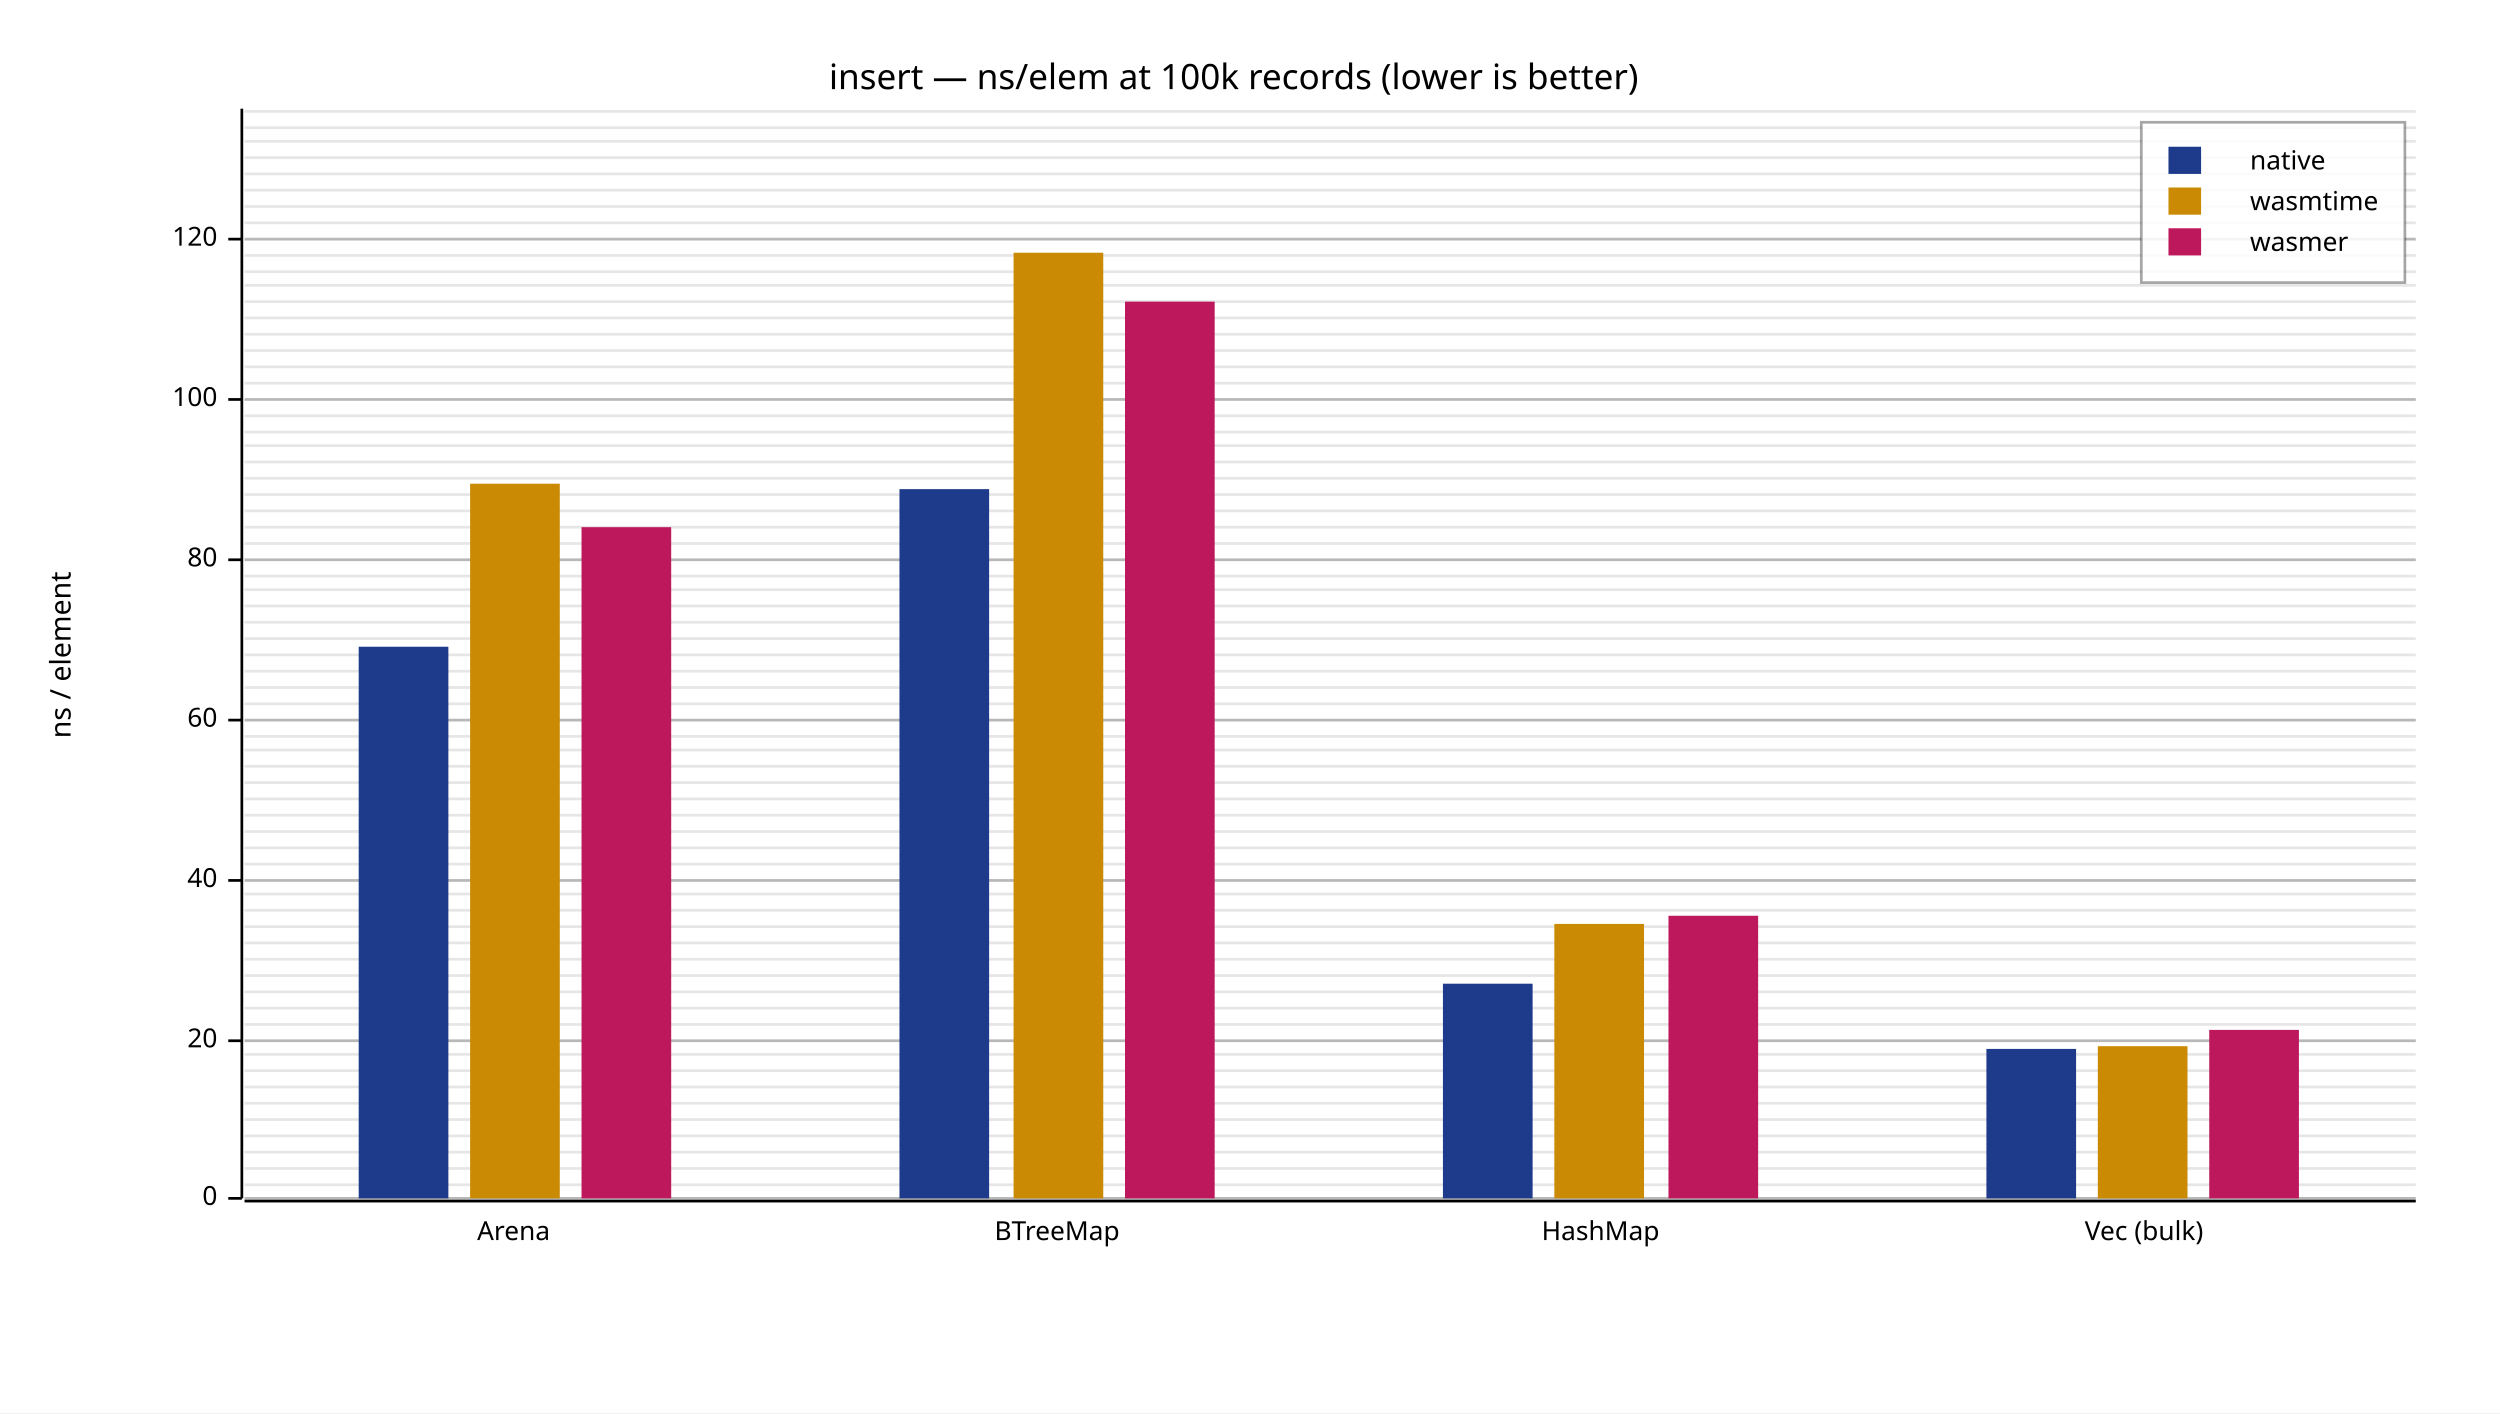
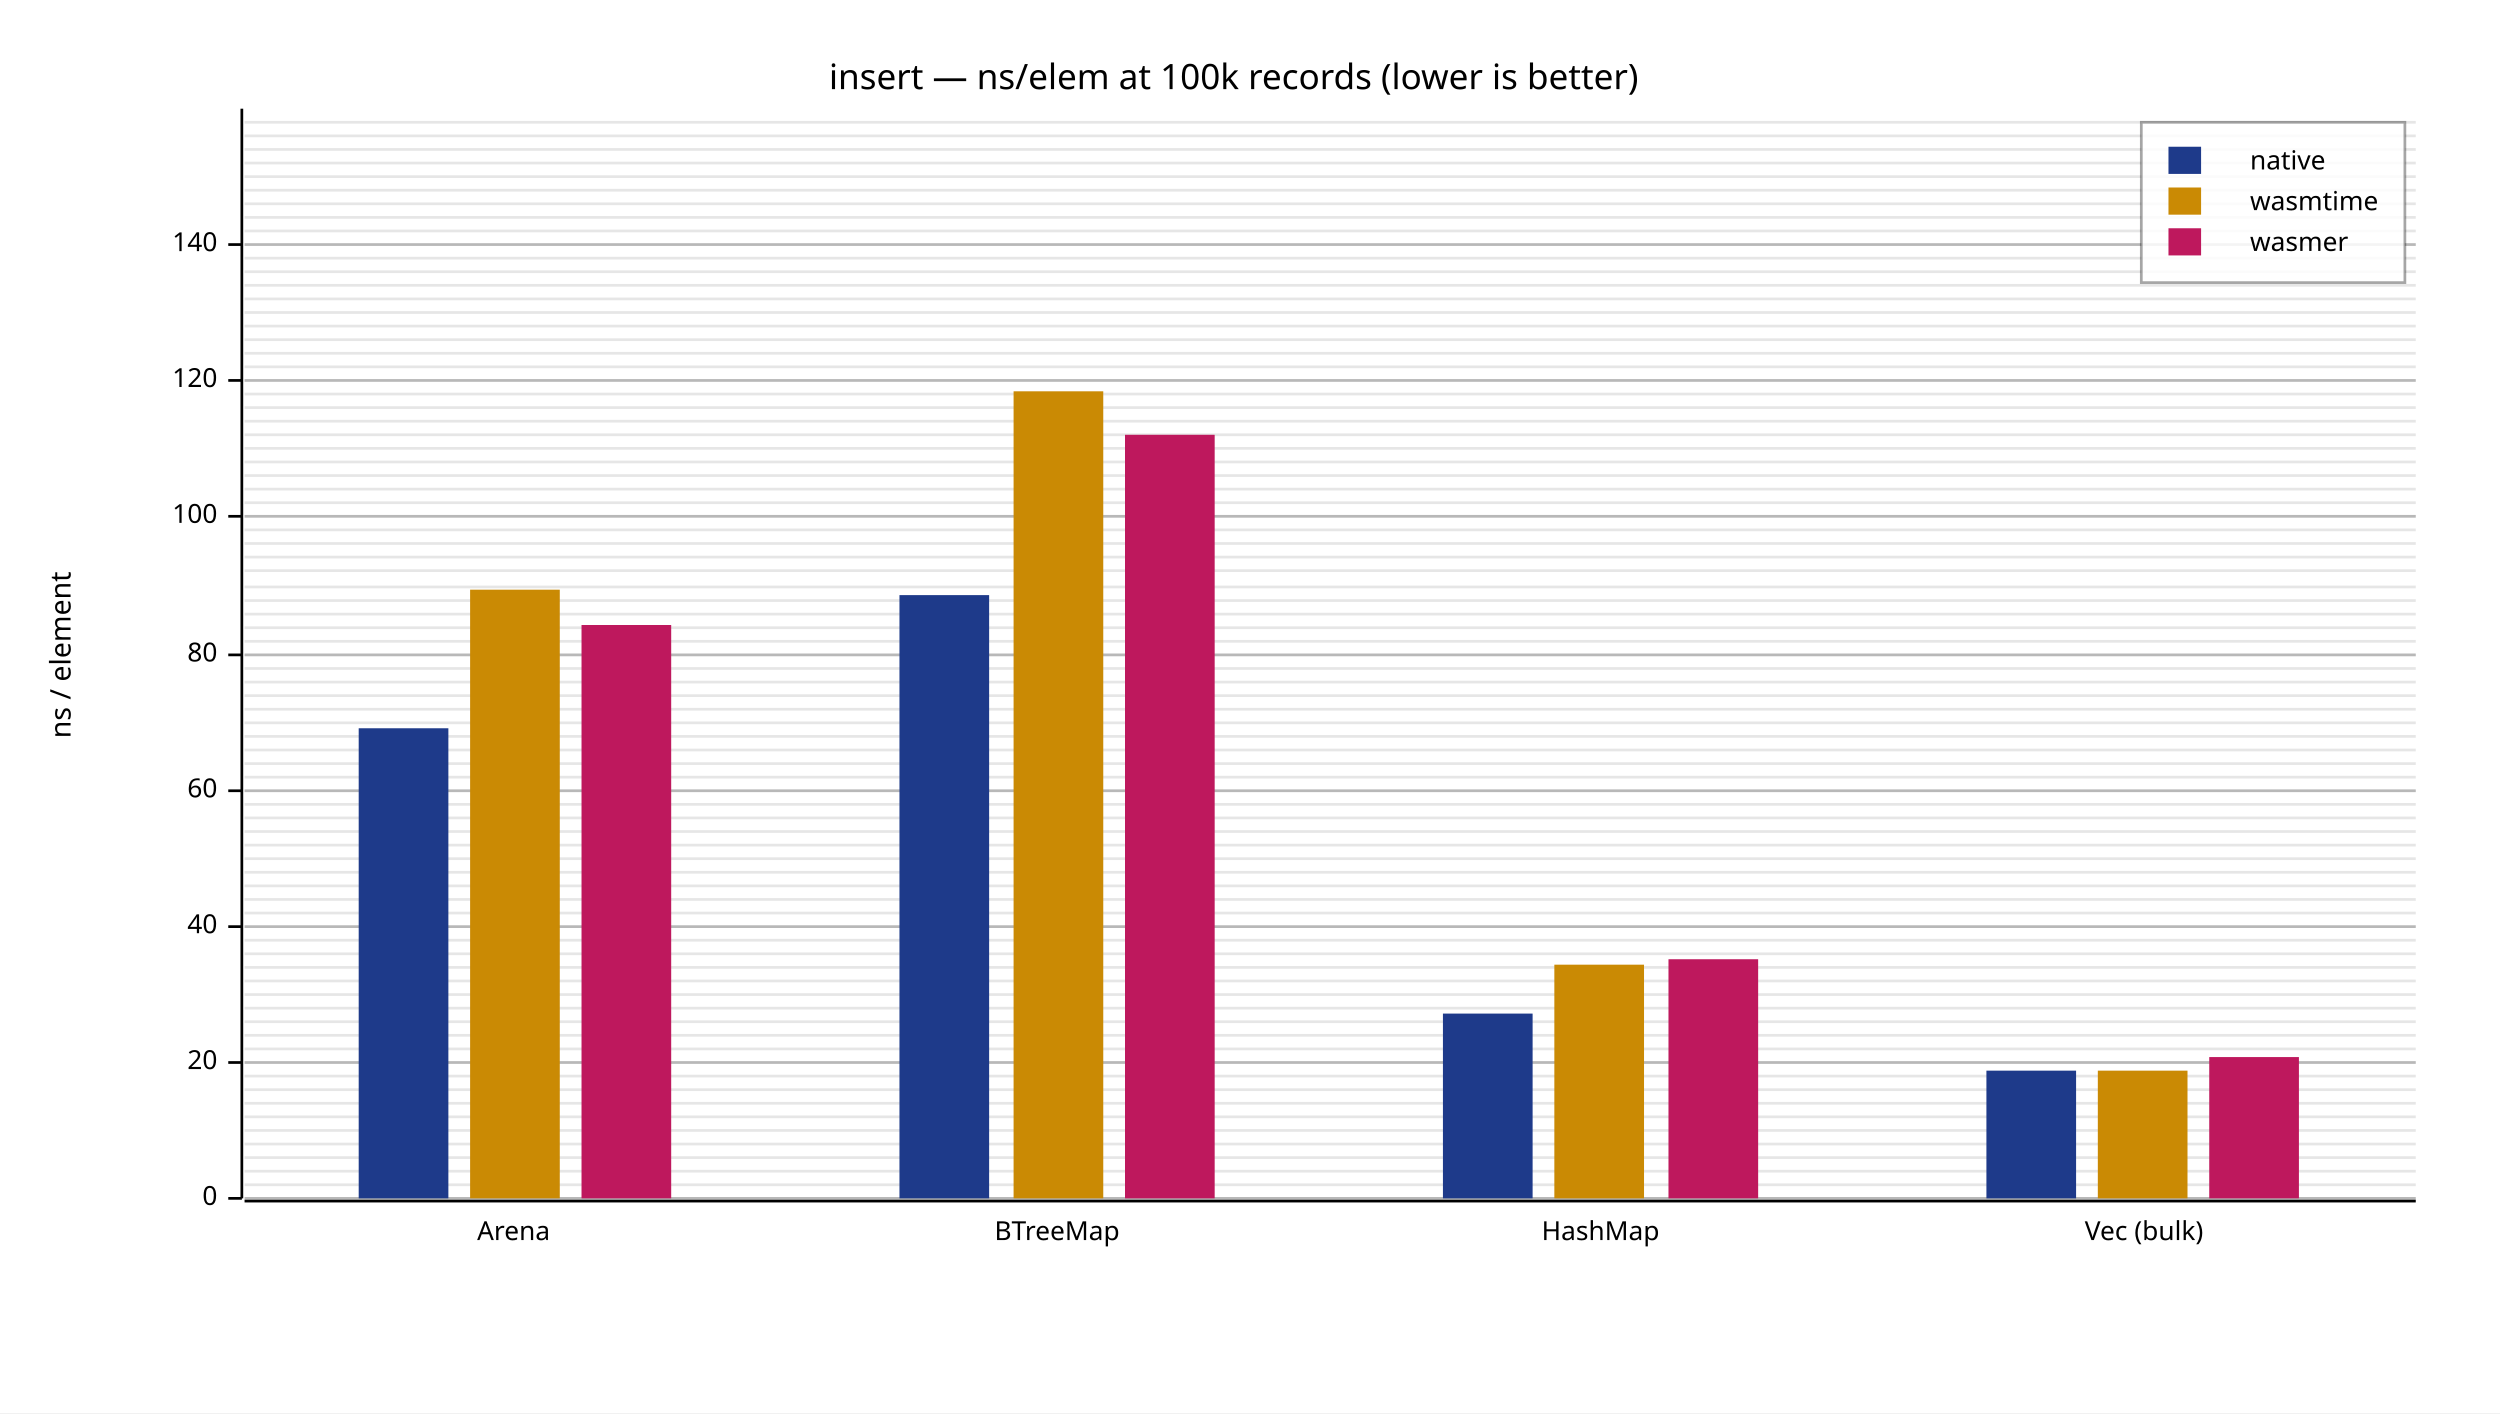
<svg xmlns="http://www.w3.org/2000/svg" width="920" height="520" viewBox="0 0 920 520">
  <rect x="0" y="0" width="920" height="520" opacity="1" fill="#FFFFFF" stroke="none" />
  <text x="454" y="23" dy="0.76em" text-anchor="middle" font-family="sans-serif" font-size="12.903" opacity="1" fill="#000000">
insert — ns/elem at 100k records (lower is better)
</text>
  <line opacity="0.1" stroke="#000000" stroke-width="1" x1="90" y1="441" x2="889" y2="441" />
  <line opacity="0.1" stroke="#000000" stroke-width="1" x1="90" y1="436" x2="889" y2="436" />
-   <line opacity="0.1" stroke="#000000" stroke-width="1" x1="90" y1="430" x2="889" y2="430" />
-   <line opacity="0.1" stroke="#000000" stroke-width="1" x1="90" y1="424" x2="889" y2="424" />
-   <line opacity="0.1" stroke="#000000" stroke-width="1" x1="90" y1="418" x2="889" y2="418" />
-   <line opacity="0.1" stroke="#000000" stroke-width="1" x1="90" y1="412" x2="889" y2="412" />
+   <line opacity="0.1" stroke="#000000" stroke-width="1" x1="90" y1="431" x2="889" y2="431" />
+   <line opacity="0.1" stroke="#000000" stroke-width="1" x1="90" y1="426" x2="889" y2="426" />
+   <line opacity="0.1" stroke="#000000" stroke-width="1" x1="90" y1="421" x2="889" y2="421" />
+   <line opacity="0.1" stroke="#000000" stroke-width="1" x1="90" y1="416" x2="889" y2="416" />
+   <line opacity="0.1" stroke="#000000" stroke-width="1" x1="90" y1="411" x2="889" y2="411" />
  <line opacity="0.1" stroke="#000000" stroke-width="1" x1="90" y1="406" x2="889" y2="406" />
-   <line opacity="0.1" stroke="#000000" stroke-width="1" x1="90" y1="400" x2="889" y2="400" />
-   <line opacity="0.1" stroke="#000000" stroke-width="1" x1="90" y1="394" x2="889" y2="394" />
-   <line opacity="0.1" stroke="#000000" stroke-width="1" x1="90" y1="388" x2="889" y2="388" />
-   <line opacity="0.1" stroke="#000000" stroke-width="1" x1="90" y1="383" x2="889" y2="383" />
-   <line opacity="0.1" stroke="#000000" stroke-width="1" x1="90" y1="377" x2="889" y2="377" />
+   <line opacity="0.1" stroke="#000000" stroke-width="1" x1="90" y1="401" x2="889" y2="401" />
+   <line opacity="0.1" stroke="#000000" stroke-width="1" x1="90" y1="396" x2="889" y2="396" />
+   <line opacity="0.1" stroke="#000000" stroke-width="1" x1="90" y1="391" x2="889" y2="391" />
+   <line opacity="0.1" stroke="#000000" stroke-width="1" x1="90" y1="386" x2="889" y2="386" />
+   <line opacity="0.1" stroke="#000000" stroke-width="1" x1="90" y1="381" x2="889" y2="381" />
+   <line opacity="0.1" stroke="#000000" stroke-width="1" x1="90" y1="376" x2="889" y2="376" />
  <line opacity="0.1" stroke="#000000" stroke-width="1" x1="90" y1="371" x2="889" y2="371" />
-   <line opacity="0.1" stroke="#000000" stroke-width="1" x1="90" y1="365" x2="889" y2="365" />
-   <line opacity="0.1" stroke="#000000" stroke-width="1" x1="90" y1="359" x2="889" y2="359" />
-   <line opacity="0.1" stroke="#000000" stroke-width="1" x1="90" y1="353" x2="889" y2="353" />
-   <line opacity="0.1" stroke="#000000" stroke-width="1" x1="90" y1="347" x2="889" y2="347" />
+   <line opacity="0.1" stroke="#000000" stroke-width="1" x1="90" y1="366" x2="889" y2="366" />
+   <line opacity="0.1" stroke="#000000" stroke-width="1" x1="90" y1="361" x2="889" y2="361" />
+   <line opacity="0.1" stroke="#000000" stroke-width="1" x1="90" y1="356" x2="889" y2="356" />
+   <line opacity="0.1" stroke="#000000" stroke-width="1" x1="90" y1="351" x2="889" y2="351" />
+   <line opacity="0.1" stroke="#000000" stroke-width="1" x1="90" y1="346" x2="889" y2="346" />
  <line opacity="0.1" stroke="#000000" stroke-width="1" x1="90" y1="341" x2="889" y2="341" />
-   <line opacity="0.1" stroke="#000000" stroke-width="1" x1="90" y1="335" x2="889" y2="335" />
-   <line opacity="0.1" stroke="#000000" stroke-width="1" x1="90" y1="329" x2="889" y2="329" />
-   <line opacity="0.1" stroke="#000000" stroke-width="1" x1="90" y1="324" x2="889" y2="324" />
-   <line opacity="0.1" stroke="#000000" stroke-width="1" x1="90" y1="318" x2="889" y2="318" />
-   <line opacity="0.1" stroke="#000000" stroke-width="1" x1="90" y1="312" x2="889" y2="312" />
+   <line opacity="0.1" stroke="#000000" stroke-width="1" x1="90" y1="336" x2="889" y2="336" />
+   <line opacity="0.1" stroke="#000000" stroke-width="1" x1="90" y1="331" x2="889" y2="331" />
+   <line opacity="0.1" stroke="#000000" stroke-width="1" x1="90" y1="326" x2="889" y2="326" />
+   <line opacity="0.1" stroke="#000000" stroke-width="1" x1="90" y1="321" x2="889" y2="321" />
+   <line opacity="0.1" stroke="#000000" stroke-width="1" x1="90" y1="316" x2="889" y2="316" />
+   <line opacity="0.1" stroke="#000000" stroke-width="1" x1="90" y1="311" x2="889" y2="311" />
  <line opacity="0.1" stroke="#000000" stroke-width="1" x1="90" y1="306" x2="889" y2="306" />
-   <line opacity="0.1" stroke="#000000" stroke-width="1" x1="90" y1="300" x2="889" y2="300" />
-   <line opacity="0.1" stroke="#000000" stroke-width="1" x1="90" y1="294" x2="889" y2="294" />
-   <line opacity="0.1" stroke="#000000" stroke-width="1" x1="90" y1="288" x2="889" y2="288" />
-   <line opacity="0.1" stroke="#000000" stroke-width="1" x1="90" y1="282" x2="889" y2="282" />
+   <line opacity="0.1" stroke="#000000" stroke-width="1" x1="90" y1="301" x2="889" y2="301" />
+   <line opacity="0.1" stroke="#000000" stroke-width="1" x1="90" y1="296" x2="889" y2="296" />
+   <line opacity="0.1" stroke="#000000" stroke-width="1" x1="90" y1="291" x2="889" y2="291" />
+   <line opacity="0.1" stroke="#000000" stroke-width="1" x1="90" y1="286" x2="889" y2="286" />
+   <line opacity="0.1" stroke="#000000" stroke-width="1" x1="90" y1="281" x2="889" y2="281" />
  <line opacity="0.1" stroke="#000000" stroke-width="1" x1="90" y1="276" x2="889" y2="276" />
  <line opacity="0.1" stroke="#000000" stroke-width="1" x1="90" y1="271" x2="889" y2="271" />
-   <line opacity="0.1" stroke="#000000" stroke-width="1" x1="90" y1="265" x2="889" y2="265" />
-   <line opacity="0.1" stroke="#000000" stroke-width="1" x1="90" y1="259" x2="889" y2="259" />
-   <line opacity="0.1" stroke="#000000" stroke-width="1" x1="90" y1="253" x2="889" y2="253" />
-   <line opacity="0.1" stroke="#000000" stroke-width="1" x1="90" y1="247" x2="889" y2="247" />
+   <line opacity="0.1" stroke="#000000" stroke-width="1" x1="90" y1="266" x2="889" y2="266" />
+   <line opacity="0.1" stroke="#000000" stroke-width="1" x1="90" y1="261" x2="889" y2="261" />
+   <line opacity="0.1" stroke="#000000" stroke-width="1" x1="90" y1="256" x2="889" y2="256" />
+   <line opacity="0.1" stroke="#000000" stroke-width="1" x1="90" y1="251" x2="889" y2="251" />
+   <line opacity="0.1" stroke="#000000" stroke-width="1" x1="90" y1="246" x2="889" y2="246" />
  <line opacity="0.1" stroke="#000000" stroke-width="1" x1="90" y1="241" x2="889" y2="241" />
-   <line opacity="0.1" stroke="#000000" stroke-width="1" x1="90" y1="235" x2="889" y2="235" />
-   <line opacity="0.1" stroke="#000000" stroke-width="1" x1="90" y1="229" x2="889" y2="229" />
-   <line opacity="0.1" stroke="#000000" stroke-width="1" x1="90" y1="223" x2="889" y2="223" />
-   <line opacity="0.1" stroke="#000000" stroke-width="1" x1="90" y1="217" x2="889" y2="217" />
-   <line opacity="0.1" stroke="#000000" stroke-width="1" x1="90" y1="212" x2="889" y2="212" />
-   <line opacity="0.1" stroke="#000000" stroke-width="1" x1="90" y1="206" x2="889" y2="206" />
+   <line opacity="0.1" stroke="#000000" stroke-width="1" x1="90" y1="236" x2="889" y2="236" />
+   <line opacity="0.1" stroke="#000000" stroke-width="1" x1="90" y1="231" x2="889" y2="231" />
+   <line opacity="0.1" stroke="#000000" stroke-width="1" x1="90" y1="226" x2="889" y2="226" />
+   <line opacity="0.1" stroke="#000000" stroke-width="1" x1="90" y1="221" x2="889" y2="221" />
+   <line opacity="0.1" stroke="#000000" stroke-width="1" x1="90" y1="216" x2="889" y2="216" />
+   <line opacity="0.1" stroke="#000000" stroke-width="1" x1="90" y1="210" x2="889" y2="210" />
+   <line opacity="0.1" stroke="#000000" stroke-width="1" x1="90" y1="205" x2="889" y2="205" />
  <line opacity="0.1" stroke="#000000" stroke-width="1" x1="90" y1="200" x2="889" y2="200" />
-   <line opacity="0.1" stroke="#000000" stroke-width="1" x1="90" y1="194" x2="889" y2="194" />
-   <line opacity="0.1" stroke="#000000" stroke-width="1" x1="90" y1="188" x2="889" y2="188" />
-   <line opacity="0.1" stroke="#000000" stroke-width="1" x1="90" y1="182" x2="889" y2="182" />
-   <line opacity="0.1" stroke="#000000" stroke-width="1" x1="90" y1="176" x2="889" y2="176" />
+   <line opacity="0.1" stroke="#000000" stroke-width="1" x1="90" y1="195" x2="889" y2="195" />
+   <line opacity="0.1" stroke="#000000" stroke-width="1" x1="90" y1="190" x2="889" y2="190" />
+   <line opacity="0.1" stroke="#000000" stroke-width="1" x1="90" y1="185" x2="889" y2="185" />
+   <line opacity="0.1" stroke="#000000" stroke-width="1" x1="90" y1="180" x2="889" y2="180" />
+   <line opacity="0.1" stroke="#000000" stroke-width="1" x1="90" y1="175" x2="889" y2="175" />
  <line opacity="0.1" stroke="#000000" stroke-width="1" x1="90" y1="170" x2="889" y2="170" />
-   <line opacity="0.1" stroke="#000000" stroke-width="1" x1="90" y1="164" x2="889" y2="164" />
-   <line opacity="0.1" stroke="#000000" stroke-width="1" x1="90" y1="159" x2="889" y2="159" />
-   <line opacity="0.1" stroke="#000000" stroke-width="1" x1="90" y1="153" x2="889" y2="153" />
-   <line opacity="0.1" stroke="#000000" stroke-width="1" x1="90" y1="147" x2="889" y2="147" />
-   <line opacity="0.1" stroke="#000000" stroke-width="1" x1="90" y1="141" x2="889" y2="141" />
+   <line opacity="0.1" stroke="#000000" stroke-width="1" x1="90" y1="165" x2="889" y2="165" />
+   <line opacity="0.1" stroke="#000000" stroke-width="1" x1="90" y1="160" x2="889" y2="160" />
+   <line opacity="0.1" stroke="#000000" stroke-width="1" x1="90" y1="155" x2="889" y2="155" />
+   <line opacity="0.1" stroke="#000000" stroke-width="1" x1="90" y1="150" x2="889" y2="150" />
+   <line opacity="0.1" stroke="#000000" stroke-width="1" x1="90" y1="145" x2="889" y2="145" />
+   <line opacity="0.1" stroke="#000000" stroke-width="1" x1="90" y1="140" x2="889" y2="140" />
  <line opacity="0.1" stroke="#000000" stroke-width="1" x1="90" y1="135" x2="889" y2="135" />
-   <line opacity="0.1" stroke="#000000" stroke-width="1" x1="90" y1="129" x2="889" y2="129" />
-   <line opacity="0.1" stroke="#000000" stroke-width="1" x1="90" y1="123" x2="889" y2="123" />
-   <line opacity="0.1" stroke="#000000" stroke-width="1" x1="90" y1="117" x2="889" y2="117" />
-   <line opacity="0.1" stroke="#000000" stroke-width="1" x1="90" y1="111" x2="889" y2="111" />
+   <line opacity="0.1" stroke="#000000" stroke-width="1" x1="90" y1="130" x2="889" y2="130" />
+   <line opacity="0.1" stroke="#000000" stroke-width="1" x1="90" y1="125" x2="889" y2="125" />
+   <line opacity="0.1" stroke="#000000" stroke-width="1" x1="90" y1="120" x2="889" y2="120" />
+   <line opacity="0.1" stroke="#000000" stroke-width="1" x1="90" y1="115" x2="889" y2="115" />
+   <line opacity="0.1" stroke="#000000" stroke-width="1" x1="90" y1="110" x2="889" y2="110" />
  <line opacity="0.1" stroke="#000000" stroke-width="1" x1="90" y1="105" x2="889" y2="105" />
  <line opacity="0.1" stroke="#000000" stroke-width="1" x1="90" y1="100" x2="889" y2="100" />
-   <line opacity="0.1" stroke="#000000" stroke-width="1" x1="90" y1="94" x2="889" y2="94" />
-   <line opacity="0.1" stroke="#000000" stroke-width="1" x1="90" y1="88" x2="889" y2="88" />
-   <line opacity="0.1" stroke="#000000" stroke-width="1" x1="90" y1="82" x2="889" y2="82" />
-   <line opacity="0.1" stroke="#000000" stroke-width="1" x1="90" y1="76" x2="889" y2="76" />
+   <line opacity="0.1" stroke="#000000" stroke-width="1" x1="90" y1="95" x2="889" y2="95" />
+   <line opacity="0.1" stroke="#000000" stroke-width="1" x1="90" y1="90" x2="889" y2="90" />
+   <line opacity="0.1" stroke="#000000" stroke-width="1" x1="90" y1="85" x2="889" y2="85" />
+   <line opacity="0.1" stroke="#000000" stroke-width="1" x1="90" y1="80" x2="889" y2="80" />
+   <line opacity="0.1" stroke="#000000" stroke-width="1" x1="90" y1="75" x2="889" y2="75" />
  <line opacity="0.1" stroke="#000000" stroke-width="1" x1="90" y1="70" x2="889" y2="70" />
-   <line opacity="0.1" stroke="#000000" stroke-width="1" x1="90" y1="64" x2="889" y2="64" />
-   <line opacity="0.1" stroke="#000000" stroke-width="1" x1="90" y1="58" x2="889" y2="58" />
-   <line opacity="0.1" stroke="#000000" stroke-width="1" x1="90" y1="52" x2="889" y2="52" />
-   <line opacity="0.1" stroke="#000000" stroke-width="1" x1="90" y1="47" x2="889" y2="47" />
-   <line opacity="0.1" stroke="#000000" stroke-width="1" x1="90" y1="41" x2="889" y2="41" />
+   <line opacity="0.1" stroke="#000000" stroke-width="1" x1="90" y1="65" x2="889" y2="65" />
+   <line opacity="0.1" stroke="#000000" stroke-width="1" x1="90" y1="60" x2="889" y2="60" />
+   <line opacity="0.1" stroke="#000000" stroke-width="1" x1="90" y1="55" x2="889" y2="55" />
+   <line opacity="0.1" stroke="#000000" stroke-width="1" x1="90" y1="50" x2="889" y2="50" />
+   <line opacity="0.1" stroke="#000000" stroke-width="1" x1="90" y1="45" x2="889" y2="45" />
  <text x="18" y="241" dy="0.76em" text-anchor="middle" font-family="sans-serif" font-size="10.484" opacity="1" fill="#000000" transform="rotate(270, 18, 241)">
ns / element
</text>
  <line opacity="0.2" stroke="#000000" stroke-width="1" x1="90" y1="441" x2="889" y2="441" />
-   <line opacity="0.2" stroke="#000000" stroke-width="1" x1="90" y1="383" x2="889" y2="383" />
-   <line opacity="0.2" stroke="#000000" stroke-width="1" x1="90" y1="324" x2="889" y2="324" />
-   <line opacity="0.2" stroke="#000000" stroke-width="1" x1="90" y1="265" x2="889" y2="265" />
-   <line opacity="0.2" stroke="#000000" stroke-width="1" x1="90" y1="206" x2="889" y2="206" />
-   <line opacity="0.2" stroke="#000000" stroke-width="1" x1="90" y1="147" x2="889" y2="147" />
-   <line opacity="0.2" stroke="#000000" stroke-width="1" x1="90" y1="88" x2="889" y2="88" />
+   <line opacity="0.2" stroke="#000000" stroke-width="1" x1="90" y1="391" x2="889" y2="391" />
+   <line opacity="0.2" stroke="#000000" stroke-width="1" x1="90" y1="341" x2="889" y2="341" />
+   <line opacity="0.2" stroke="#000000" stroke-width="1" x1="90" y1="291" x2="889" y2="291" />
+   <line opacity="0.2" stroke="#000000" stroke-width="1" x1="90" y1="241" x2="889" y2="241" />
+   <line opacity="0.2" stroke="#000000" stroke-width="1" x1="90" y1="190" x2="889" y2="190" />
+   <line opacity="0.2" stroke="#000000" stroke-width="1" x1="90" y1="140" x2="889" y2="140" />
+   <line opacity="0.2" stroke="#000000" stroke-width="1" x1="90" y1="90" x2="889" y2="90" />
  <polyline fill="none" opacity="1" stroke="#000000" stroke-width="1" points="89,40 89,441 " />
  <text x="80" y="441" dy="0.5ex" text-anchor="end" font-family="sans-serif" font-size="9.677" opacity="1" fill="#000000">
0
</text>
  <polyline fill="none" opacity="1" stroke="#000000" stroke-width="1" points="84,441 89,441 " />
-   <text x="80" y="383" dy="0.5ex" text-anchor="end" font-family="sans-serif" font-size="9.677" opacity="1" fill="#000000">
+   <text x="80" y="391" dy="0.5ex" text-anchor="end" font-family="sans-serif" font-size="9.677" opacity="1" fill="#000000">
20
</text>
-   <polyline fill="none" opacity="1" stroke="#000000" stroke-width="1" points="84,383 89,383 " />
-   <text x="80" y="324" dy="0.5ex" text-anchor="end" font-family="sans-serif" font-size="9.677" opacity="1" fill="#000000">
+   <polyline fill="none" opacity="1" stroke="#000000" stroke-width="1" points="84,391 89,391 " />
+   <text x="80" y="341" dy="0.5ex" text-anchor="end" font-family="sans-serif" font-size="9.677" opacity="1" fill="#000000">
40
</text>
-   <polyline fill="none" opacity="1" stroke="#000000" stroke-width="1" points="84,324 89,324 " />
-   <text x="80" y="265" dy="0.5ex" text-anchor="end" font-family="sans-serif" font-size="9.677" opacity="1" fill="#000000">
+   <polyline fill="none" opacity="1" stroke="#000000" stroke-width="1" points="84,341 89,341 " />
+   <text x="80" y="291" dy="0.5ex" text-anchor="end" font-family="sans-serif" font-size="9.677" opacity="1" fill="#000000">
60
</text>
-   <polyline fill="none" opacity="1" stroke="#000000" stroke-width="1" points="84,265 89,265 " />
-   <text x="80" y="206" dy="0.5ex" text-anchor="end" font-family="sans-serif" font-size="9.677" opacity="1" fill="#000000">
+   <polyline fill="none" opacity="1" stroke="#000000" stroke-width="1" points="84,291 89,291 " />
+   <text x="80" y="241" dy="0.5ex" text-anchor="end" font-family="sans-serif" font-size="9.677" opacity="1" fill="#000000">
80
</text>
-   <polyline fill="none" opacity="1" stroke="#000000" stroke-width="1" points="84,206 89,206 " />
-   <text x="80" y="147" dy="0.5ex" text-anchor="end" font-family="sans-serif" font-size="9.677" opacity="1" fill="#000000">
+   <polyline fill="none" opacity="1" stroke="#000000" stroke-width="1" points="84,241 89,241 " />
+   <text x="80" y="190" dy="0.5ex" text-anchor="end" font-family="sans-serif" font-size="9.677" opacity="1" fill="#000000">
100
</text>
-   <polyline fill="none" opacity="1" stroke="#000000" stroke-width="1" points="84,147 89,147 " />
-   <text x="80" y="88" dy="0.5ex" text-anchor="end" font-family="sans-serif" font-size="9.677" opacity="1" fill="#000000">
+   <polyline fill="none" opacity="1" stroke="#000000" stroke-width="1" points="84,190 89,190 " />
+   <text x="80" y="140" dy="0.5ex" text-anchor="end" font-family="sans-serif" font-size="9.677" opacity="1" fill="#000000">
120
</text>
-   <polyline fill="none" opacity="1" stroke="#000000" stroke-width="1" points="84,88 89,88 " />
+   <polyline fill="none" opacity="1" stroke="#000000" stroke-width="1" points="84,140 89,140 " />
+   <text x="80" y="90" dy="0.5ex" text-anchor="end" font-family="sans-serif" font-size="9.677" opacity="1" fill="#000000">
+ 140
+ </text>
+   <polyline fill="none" opacity="1" stroke="#000000" stroke-width="1" points="84,90 89,90 " />
  <polyline fill="none" opacity="1" stroke="#000000" stroke-width="1" points="90,442 889,442 " />
-   <rect x="132" y="238" width="33" height="203" opacity="1" fill="#1E3A8A" stroke="none" />
-   <rect x="331" y="180" width="33" height="261" opacity="1" fill="#1E3A8A" stroke="none" />
-   <rect x="531" y="362" width="33" height="79" opacity="1" fill="#1E3A8A" stroke="none" />
-   <rect x="731" y="386" width="33" height="55" opacity="1" fill="#1E3A8A" stroke="none" />
-   <rect x="173" y="178" width="33" height="263" opacity="1" fill="#CA8A04" stroke="none" />
-   <rect x="373" y="93" width="33" height="348" opacity="1" fill="#CA8A04" stroke="none" />
-   <rect x="572" y="340" width="33" height="101" opacity="1" fill="#CA8A04" stroke="none" />
-   <rect x="772" y="385" width="33" height="56" opacity="1" fill="#CA8A04" stroke="none" />
-   <rect x="214" y="194" width="33" height="247" opacity="1" fill="#BE185D" stroke="none" />
-   <rect x="414" y="111" width="33" height="330" opacity="1" fill="#BE185D" stroke="none" />
-   <rect x="614" y="337" width="33" height="104" opacity="1" fill="#BE185D" stroke="none" />
-   <rect x="813" y="379" width="33" height="62" opacity="1" fill="#BE185D" stroke="none" />
+   <rect x="132" y="268" width="33" height="173" opacity="1" fill="#1E3A8A" stroke="none" />
+   <rect x="331" y="219" width="33" height="222" opacity="1" fill="#1E3A8A" stroke="none" />
+   <rect x="531" y="373" width="33" height="68" opacity="1" fill="#1E3A8A" stroke="none" />
+   <rect x="731" y="394" width="33" height="47" opacity="1" fill="#1E3A8A" stroke="none" />
+   <rect x="173" y="217" width="33" height="224" opacity="1" fill="#CA8A04" stroke="none" />
+   <rect x="373" y="144" width="33" height="297" opacity="1" fill="#CA8A04" stroke="none" />
+   <rect x="572" y="355" width="33" height="86" opacity="1" fill="#CA8A04" stroke="none" />
+   <rect x="772" y="394" width="33" height="47" opacity="1" fill="#CA8A04" stroke="none" />
+   <rect x="214" y="230" width="33" height="211" opacity="1" fill="#BE185D" stroke="none" />
+   <rect x="414" y="160" width="33" height="281" opacity="1" fill="#BE185D" stroke="none" />
+   <rect x="614" y="353" width="33" height="88" opacity="1" fill="#BE185D" stroke="none" />
+   <rect x="813" y="389" width="33" height="52" opacity="1" fill="#BE185D" stroke="none" />
  <rect x="788" y="45" width="97" height="59" opacity="0.85" fill="#FFFFFF" stroke="none" />
  <rect x="788" y="45" width="97" height="59" opacity="0.35" fill="none" stroke="#000000" />
  <text x="828" y="55" dy="0.76em" text-anchor="start" font-family="sans-serif" font-size="9.677" opacity="1" fill="#000000">
native
</text>
  <text x="828" y="70" dy="0.76em" text-anchor="start" font-family="sans-serif" font-size="9.677" opacity="1" fill="#000000">
wasmtime
</text>
  <text x="828" y="85" dy="0.76em" text-anchor="start" font-family="sans-serif" font-size="9.677" opacity="1" fill="#000000">
wasmer
</text>
  <rect x="798" y="54" width="12" height="10" opacity="1" fill="#1E3A8A" stroke="none" />
  <rect x="798" y="69" width="12" height="10" opacity="1" fill="#CA8A04" stroke="none" />
  <rect x="798" y="84" width="12" height="10" opacity="1" fill="#BE185D" stroke="none" />
  <text x="189" y="449" dy="0.76em" text-anchor="middle" font-family="sans-serif" font-size="9.677" opacity="1" fill="#000000">
Arena
</text>
  <text x="389" y="449" dy="0.76em" text-anchor="middle" font-family="sans-serif" font-size="9.677" opacity="1" fill="#000000">
BTreeMap
</text>
  <text x="589" y="449" dy="0.76em" text-anchor="middle" font-family="sans-serif" font-size="9.677" opacity="1" fill="#000000">
HashMap
</text>
  <text x="789" y="449" dy="0.76em" text-anchor="middle" font-family="sans-serif" font-size="9.677" opacity="1" fill="#000000">
Vec (bulk)
</text>
</svg>
